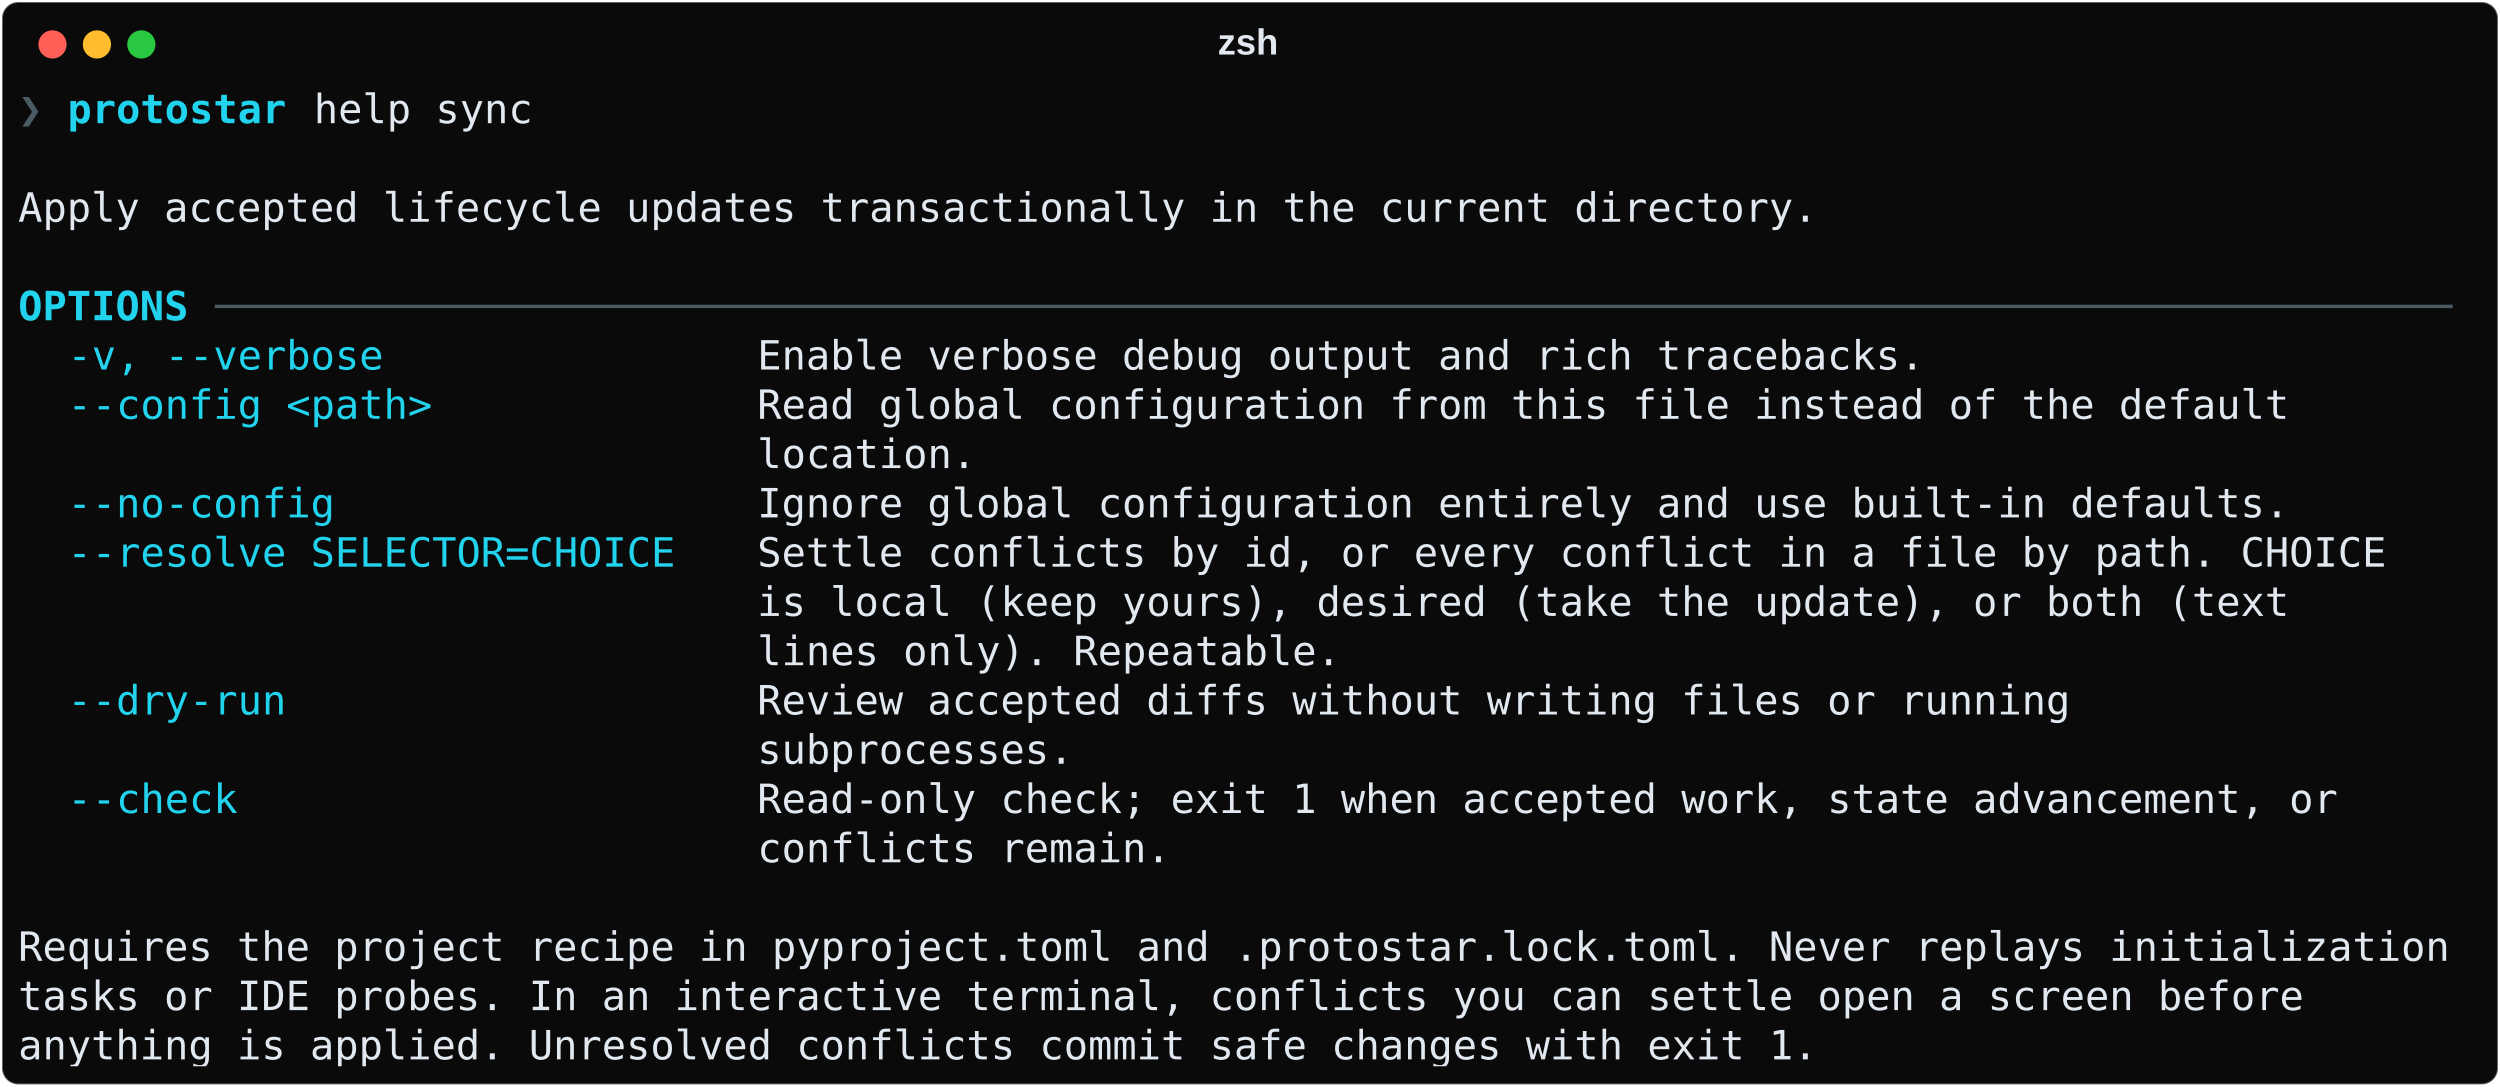
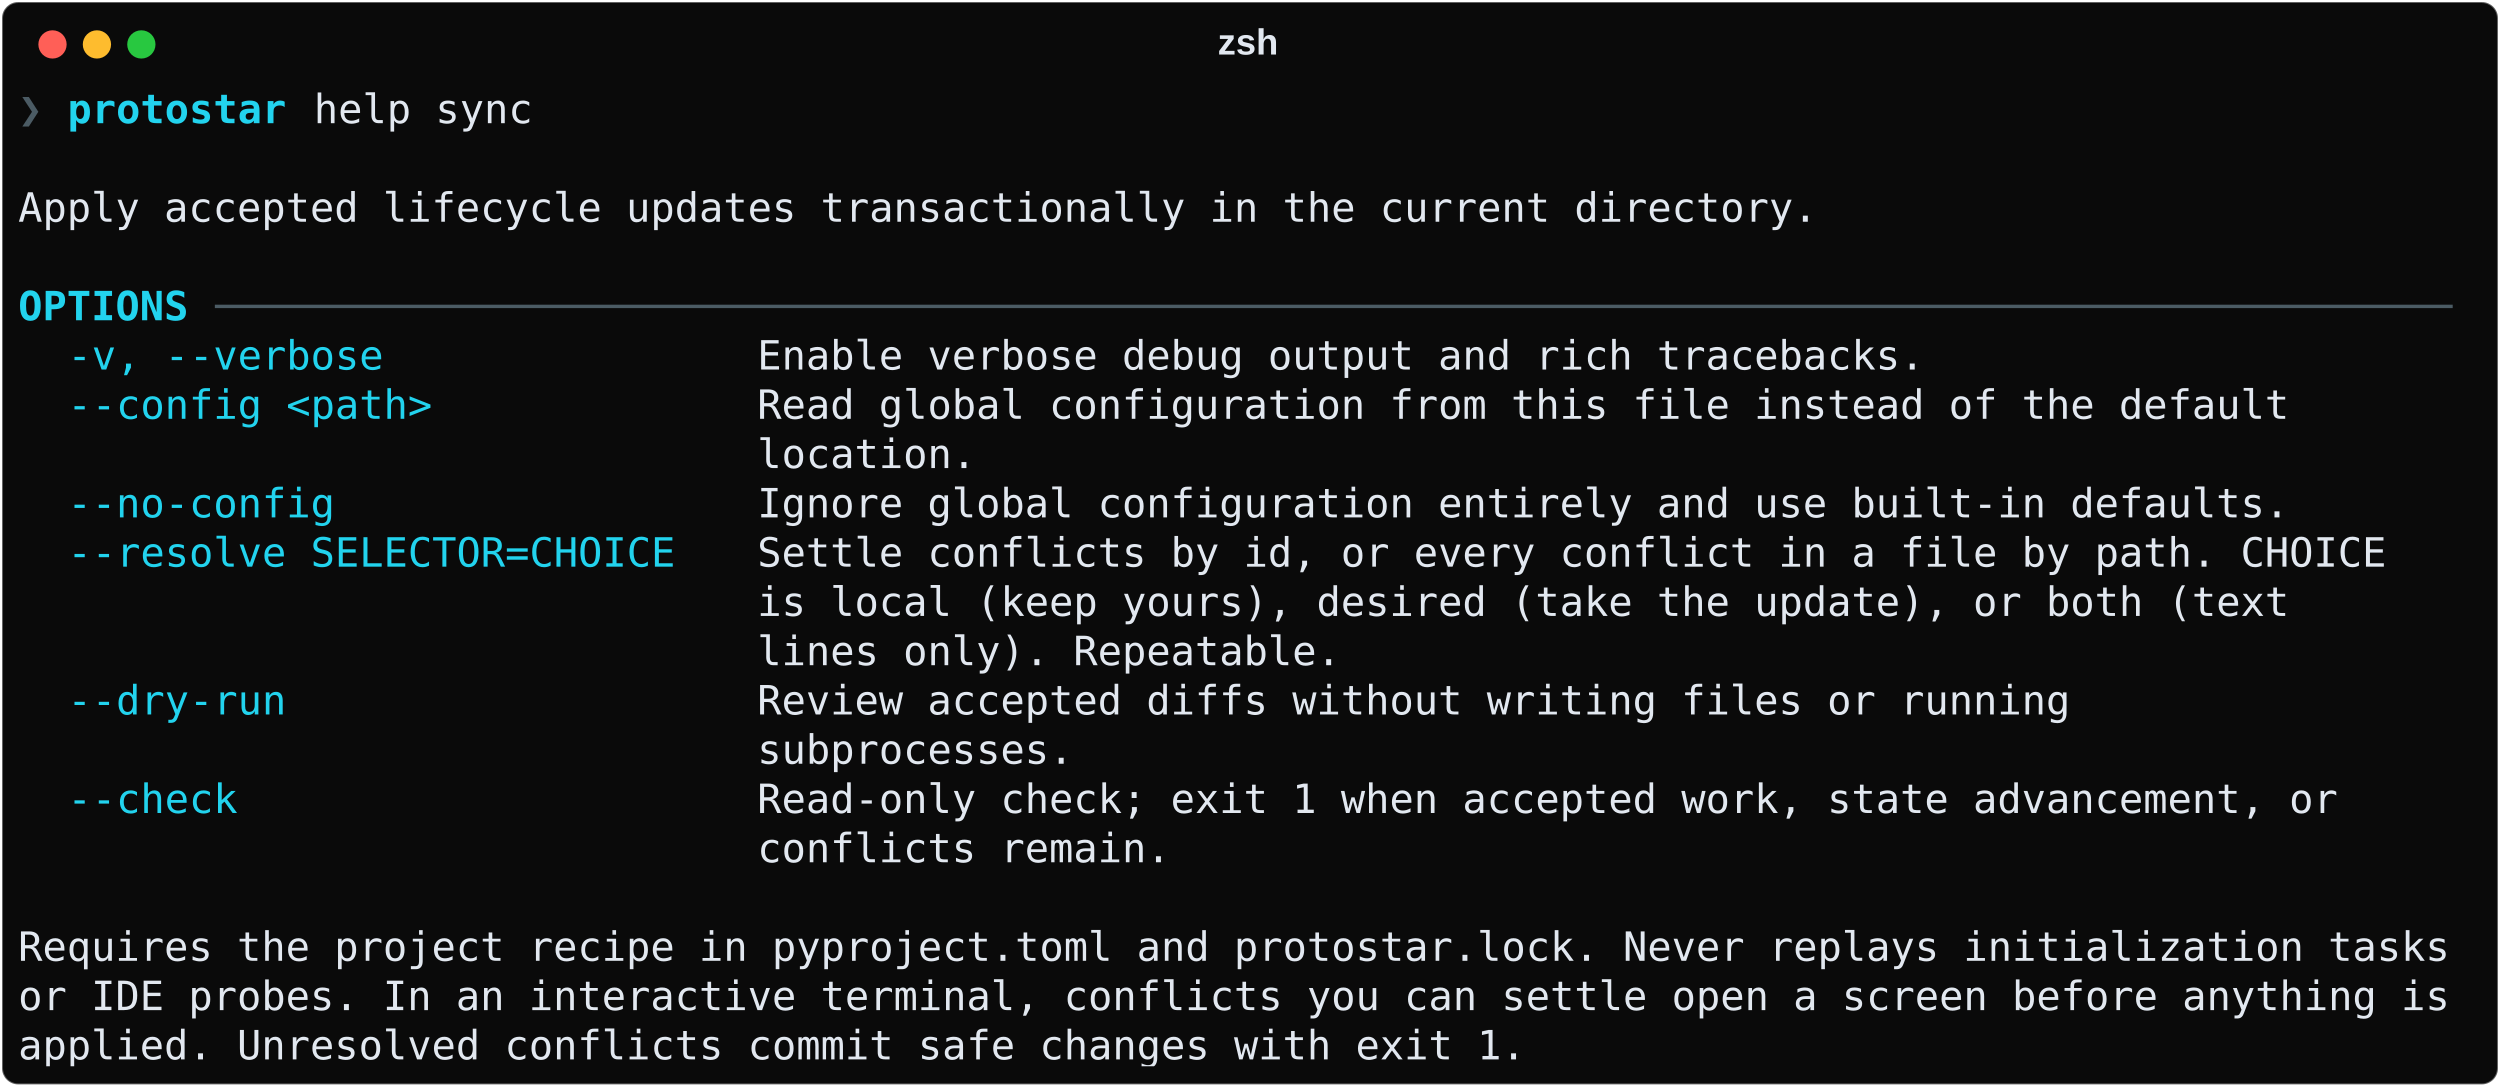
<svg xmlns="http://www.w3.org/2000/svg" class="rich-terminal" viewBox="0 0 1238 538.0">
  <style>

    @font-face {
        font-family: "Fira Code";
        src: local("FiraCode-Regular"),
                url("https://cdnjs.cloudflare.com/ajax/libs/firacode/6.2.0/woff2/FiraCode-Regular.woff2") format("woff2"),
                url("https://cdnjs.cloudflare.com/ajax/libs/firacode/6.2.0/woff/FiraCode-Regular.woff") format("woff");
        font-style: normal;
        font-weight: 400;
    }
    @font-face {
        font-family: "Fira Code";
        src: local("FiraCode-Bold"),
                url("https://cdnjs.cloudflare.com/ajax/libs/firacode/6.2.0/woff2/FiraCode-Bold.woff2") format("woff2"),
                url("https://cdnjs.cloudflare.com/ajax/libs/firacode/6.2.0/woff/FiraCode-Bold.woff") format("woff");
        font-style: bold;
        font-weight: 700;
    }

    .cli_sync_help-matrix {
        font-family: Fira Code, monospace;
        font-size: 20px;
        line-height: 24.4px;
        font-variant-east-asian: full-width;
    }

    .cli_sync_help-title {
        font-size: 18px;
        font-weight: bold;
        font-family: arial;
    }

    .cli_sync_help-r1 { fill: #4b5b64 }
.cli_sync_help-r2 { fill: #22d3ee;font-weight: bold }
.cli_sync_help-r3 { fill: #e2e8f0 }
.cli_sync_help-r4 { fill: #22d3ee }
    </style>
  <defs>
    <clipPath id="cli_sync_help-clip-terminal">
      <rect x="0" y="0" width="1219.0" height="487.0" />
    </clipPath>
    <clipPath id="cli_sync_help-line-0">
      <rect x="0" y="1.5" width="1220" height="24.65" />
    </clipPath>
    <clipPath id="cli_sync_help-line-1">
      <rect x="0" y="25.9" width="1220" height="24.65" />
    </clipPath>
    <clipPath id="cli_sync_help-line-2">
      <rect x="0" y="50.3" width="1220" height="24.65" />
    </clipPath>
    <clipPath id="cli_sync_help-line-3">
      <rect x="0" y="74.7" width="1220" height="24.65" />
    </clipPath>
    <clipPath id="cli_sync_help-line-4">
      <rect x="0" y="99.1" width="1220" height="24.65" />
    </clipPath>
    <clipPath id="cli_sync_help-line-5">
      <rect x="0" y="123.5" width="1220" height="24.65" />
    </clipPath>
    <clipPath id="cli_sync_help-line-6">
      <rect x="0" y="147.9" width="1220" height="24.65" />
    </clipPath>
    <clipPath id="cli_sync_help-line-7">
      <rect x="0" y="172.3" width="1220" height="24.65" />
    </clipPath>
    <clipPath id="cli_sync_help-line-8">
      <rect x="0" y="196.7" width="1220" height="24.65" />
    </clipPath>
    <clipPath id="cli_sync_help-line-9">
      <rect x="0" y="221.1" width="1220" height="24.65" />
    </clipPath>
    <clipPath id="cli_sync_help-line-10">
      <rect x="0" y="245.5" width="1220" height="24.65" />
    </clipPath>
    <clipPath id="cli_sync_help-line-11">
      <rect x="0" y="269.9" width="1220" height="24.65" />
    </clipPath>
    <clipPath id="cli_sync_help-line-12">
      <rect x="0" y="294.3" width="1220" height="24.65" />
    </clipPath>
    <clipPath id="cli_sync_help-line-13">
      <rect x="0" y="318.7" width="1220" height="24.65" />
    </clipPath>
    <clipPath id="cli_sync_help-line-14">
      <rect x="0" y="343.1" width="1220" height="24.65" />
    </clipPath>
    <clipPath id="cli_sync_help-line-15">
      <rect x="0" y="367.5" width="1220" height="24.65" />
    </clipPath>
    <clipPath id="cli_sync_help-line-16">
      <rect x="0" y="391.9" width="1220" height="24.65" />
    </clipPath>
    <clipPath id="cli_sync_help-line-17">
      <rect x="0" y="416.3" width="1220" height="24.65" />
    </clipPath>
    <clipPath id="cli_sync_help-line-18">
      <rect x="0" y="440.7" width="1220" height="24.65" />
    </clipPath>
  </defs>
  <rect fill="#0a0a0a" stroke="rgba(255,255,255,0.35)" stroke-width="1" x="1" y="1" width="1236" height="536" rx="8" />
  <text class="cli_sync_help-title" fill="#e2e8f0" text-anchor="middle" x="618" y="27">zsh</text>
  <g transform="translate(26,22)">
    <circle cx="0" cy="0" r="7" fill="#ff5f57" />
    <circle cx="22" cy="0" r="7" fill="#febc2e" />
    <circle cx="44" cy="0" r="7" fill="#28c840" />
  </g>
  <g transform="translate(9, 41)" clip-path="url(#cli_sync_help-clip-terminal)">
    <g class="cli_sync_help-matrix">
      <text class="cli_sync_help-r1" x="0" y="20" textLength="24.4" clip-path="url(#cli_sync_help-line-0)">❯ </text>
      <text class="cli_sync_help-r2" x="24.4" y="20" textLength="122" clip-path="url(#cli_sync_help-line-0)">protostar </text>
      <text class="cli_sync_help-r3" x="146.4" y="20" textLength="109.8" clip-path="url(#cli_sync_help-line-0)">help sync</text>
      <text class="cli_sync_help-r3" x="1220" y="20" textLength="12.2" clip-path="url(#cli_sync_help-line-0)">
</text>
      <text class="cli_sync_help-r3" x="1220" y="44.4" textLength="12.2" clip-path="url(#cli_sync_help-line-1)">
</text>
      <text class="cli_sync_help-r3" x="0" y="68.8" textLength="902.8" clip-path="url(#cli_sync_help-line-2)">Apply accepted lifecycle updates transactionally in the current directory.</text>
      <text class="cli_sync_help-r3" x="1220" y="68.8" textLength="12.2" clip-path="url(#cli_sync_help-line-2)">
</text>
      <text class="cli_sync_help-r3" x="1220" y="93.2" textLength="12.2" clip-path="url(#cli_sync_help-line-3)">
</text>
      <text class="cli_sync_help-r2" x="0" y="117.6" textLength="85.4" clip-path="url(#cli_sync_help-line-4)">OPTIONS</text>
      <text class="cli_sync_help-r1" x="97.6" y="117.6" textLength="1122.4" clip-path="url(#cli_sync_help-line-4)">────────────────────────────────────────────────────────────────────────────────────────────</text>
      <text class="cli_sync_help-r3" x="1220" y="117.6" textLength="12.2" clip-path="url(#cli_sync_help-line-4)">
</text>
      <text class="cli_sync_help-r4" x="24.4" y="142" textLength="305" clip-path="url(#cli_sync_help-line-5)">-v, --verbose            </text>
      <text class="cli_sync_help-r3" x="366" y="142" textLength="817.4" clip-path="url(#cli_sync_help-line-5)">Enable verbose debug output and rich tracebacks.                   </text>
      <text class="cli_sync_help-r3" x="1220" y="142" textLength="12.2" clip-path="url(#cli_sync_help-line-5)">
</text>
      <text class="cli_sync_help-r4" x="24.4" y="166.4" textLength="305" clip-path="url(#cli_sync_help-line-6)">--config &lt;path&gt;          </text>
      <text class="cli_sync_help-r3" x="366" y="166.4" textLength="817.4" clip-path="url(#cli_sync_help-line-6)">Read global configuration from this file instead of the default    </text>
      <text class="cli_sync_help-r3" x="1220" y="166.4" textLength="12.2" clip-path="url(#cli_sync_help-line-6)">
</text>
      <text class="cli_sync_help-r3" x="366" y="190.8" textLength="817.4" clip-path="url(#cli_sync_help-line-7)">location.                                                          </text>
      <text class="cli_sync_help-r3" x="1220" y="190.8" textLength="12.2" clip-path="url(#cli_sync_help-line-7)">
</text>
      <text class="cli_sync_help-r4" x="24.4" y="215.2" textLength="305" clip-path="url(#cli_sync_help-line-8)">--no-config              </text>
      <text class="cli_sync_help-r3" x="366" y="215.2" textLength="817.4" clip-path="url(#cli_sync_help-line-8)">Ignore global configuration entirely and use built-in defaults.    </text>
      <text class="cli_sync_help-r3" x="1220" y="215.2" textLength="12.2" clip-path="url(#cli_sync_help-line-8)">
</text>
      <text class="cli_sync_help-r4" x="24.4" y="239.6" textLength="305" clip-path="url(#cli_sync_help-line-9)">--resolve SELECTOR=CHOICE</text>
      <text class="cli_sync_help-r3" x="366" y="239.6" textLength="817.4" clip-path="url(#cli_sync_help-line-9)">Settle conflicts by id, or every conflict in a file by path. CHOICE</text>
      <text class="cli_sync_help-r3" x="1220" y="239.6" textLength="12.2" clip-path="url(#cli_sync_help-line-9)">
</text>
      <text class="cli_sync_help-r3" x="366" y="264" textLength="817.4" clip-path="url(#cli_sync_help-line-10)">is local (keep yours), desired (take the update), or both (text    </text>
      <text class="cli_sync_help-r3" x="1220" y="264" textLength="12.2" clip-path="url(#cli_sync_help-line-10)">
</text>
      <text class="cli_sync_help-r3" x="366" y="288.4" textLength="817.4" clip-path="url(#cli_sync_help-line-11)">lines only). Repeatable.                                           </text>
      <text class="cli_sync_help-r3" x="1220" y="288.4" textLength="12.2" clip-path="url(#cli_sync_help-line-11)">
</text>
      <text class="cli_sync_help-r4" x="24.4" y="312.8" textLength="305" clip-path="url(#cli_sync_help-line-12)">--dry-run                </text>
      <text class="cli_sync_help-r3" x="366" y="312.8" textLength="817.4" clip-path="url(#cli_sync_help-line-12)">Review accepted diffs without writing files or running             </text>
      <text class="cli_sync_help-r3" x="1220" y="312.8" textLength="12.2" clip-path="url(#cli_sync_help-line-12)">
</text>
      <text class="cli_sync_help-r3" x="366" y="337.2" textLength="817.4" clip-path="url(#cli_sync_help-line-13)">subprocesses.                                                      </text>
      <text class="cli_sync_help-r3" x="1220" y="337.2" textLength="12.2" clip-path="url(#cli_sync_help-line-13)">
</text>
      <text class="cli_sync_help-r4" x="24.4" y="361.6" textLength="305" clip-path="url(#cli_sync_help-line-14)">--check                  </text>
      <text class="cli_sync_help-r3" x="366" y="361.6" textLength="817.4" clip-path="url(#cli_sync_help-line-14)">Read-only check; exit 1 when accepted work, state advancement, or  </text>
      <text class="cli_sync_help-r3" x="1220" y="361.6" textLength="12.2" clip-path="url(#cli_sync_help-line-14)">
</text>
      <text class="cli_sync_help-r3" x="366" y="386" textLength="817.4" clip-path="url(#cli_sync_help-line-15)">conflicts remain.                                                  </text>
      <text class="cli_sync_help-r3" x="1220" y="386" textLength="12.2" clip-path="url(#cli_sync_help-line-15)">
</text>
      <text class="cli_sync_help-r3" x="1220" y="410.4" textLength="12.2" clip-path="url(#cli_sync_help-line-16)">
</text>
-       <text class="cli_sync_help-r3" x="0" y="434.8" textLength="1220" clip-path="url(#cli_sync_help-line-17)">Requires the project recipe in pyproject.toml and .protostar.lock.toml. Never replays initialization</text>
+       <text class="cli_sync_help-r3" x="0" y="434.8" textLength="1220" clip-path="url(#cli_sync_help-line-17)">Requires the project recipe in pyproject.toml and protostar.lock. Never replays initialization tasks</text>
      <text class="cli_sync_help-r3" x="1220" y="434.8" textLength="12.2" clip-path="url(#cli_sync_help-line-17)">
</text>
-       <text class="cli_sync_help-r3" x="0" y="459.2" textLength="1159" clip-path="url(#cli_sync_help-line-18)">tasks or IDE probes. In an interactive terminal, conflicts you can settle open a screen before </text>
+       <text class="cli_sync_help-r3" x="0" y="459.2" textLength="1220" clip-path="url(#cli_sync_help-line-18)">or IDE probes. In an interactive terminal, conflicts you can settle open a screen before anything is</text>
      <text class="cli_sync_help-r3" x="1220" y="459.2" textLength="12.2" clip-path="url(#cli_sync_help-line-18)">
</text>
-       <text class="cli_sync_help-r3" x="0" y="483.6" textLength="902.8" clip-path="url(#cli_sync_help-line-19)">anything is applied. Unresolved conflicts commit safe changes with exit 1.</text>
+       <text class="cli_sync_help-r3" x="0" y="483.6" textLength="756.4" clip-path="url(#cli_sync_help-line-19)">applied. Unresolved conflicts commit safe changes with exit 1.</text>
      <text class="cli_sync_help-r3" x="1220" y="483.6" textLength="12.2" clip-path="url(#cli_sync_help-line-19)">
</text>
    </g>
  </g>
</svg>
